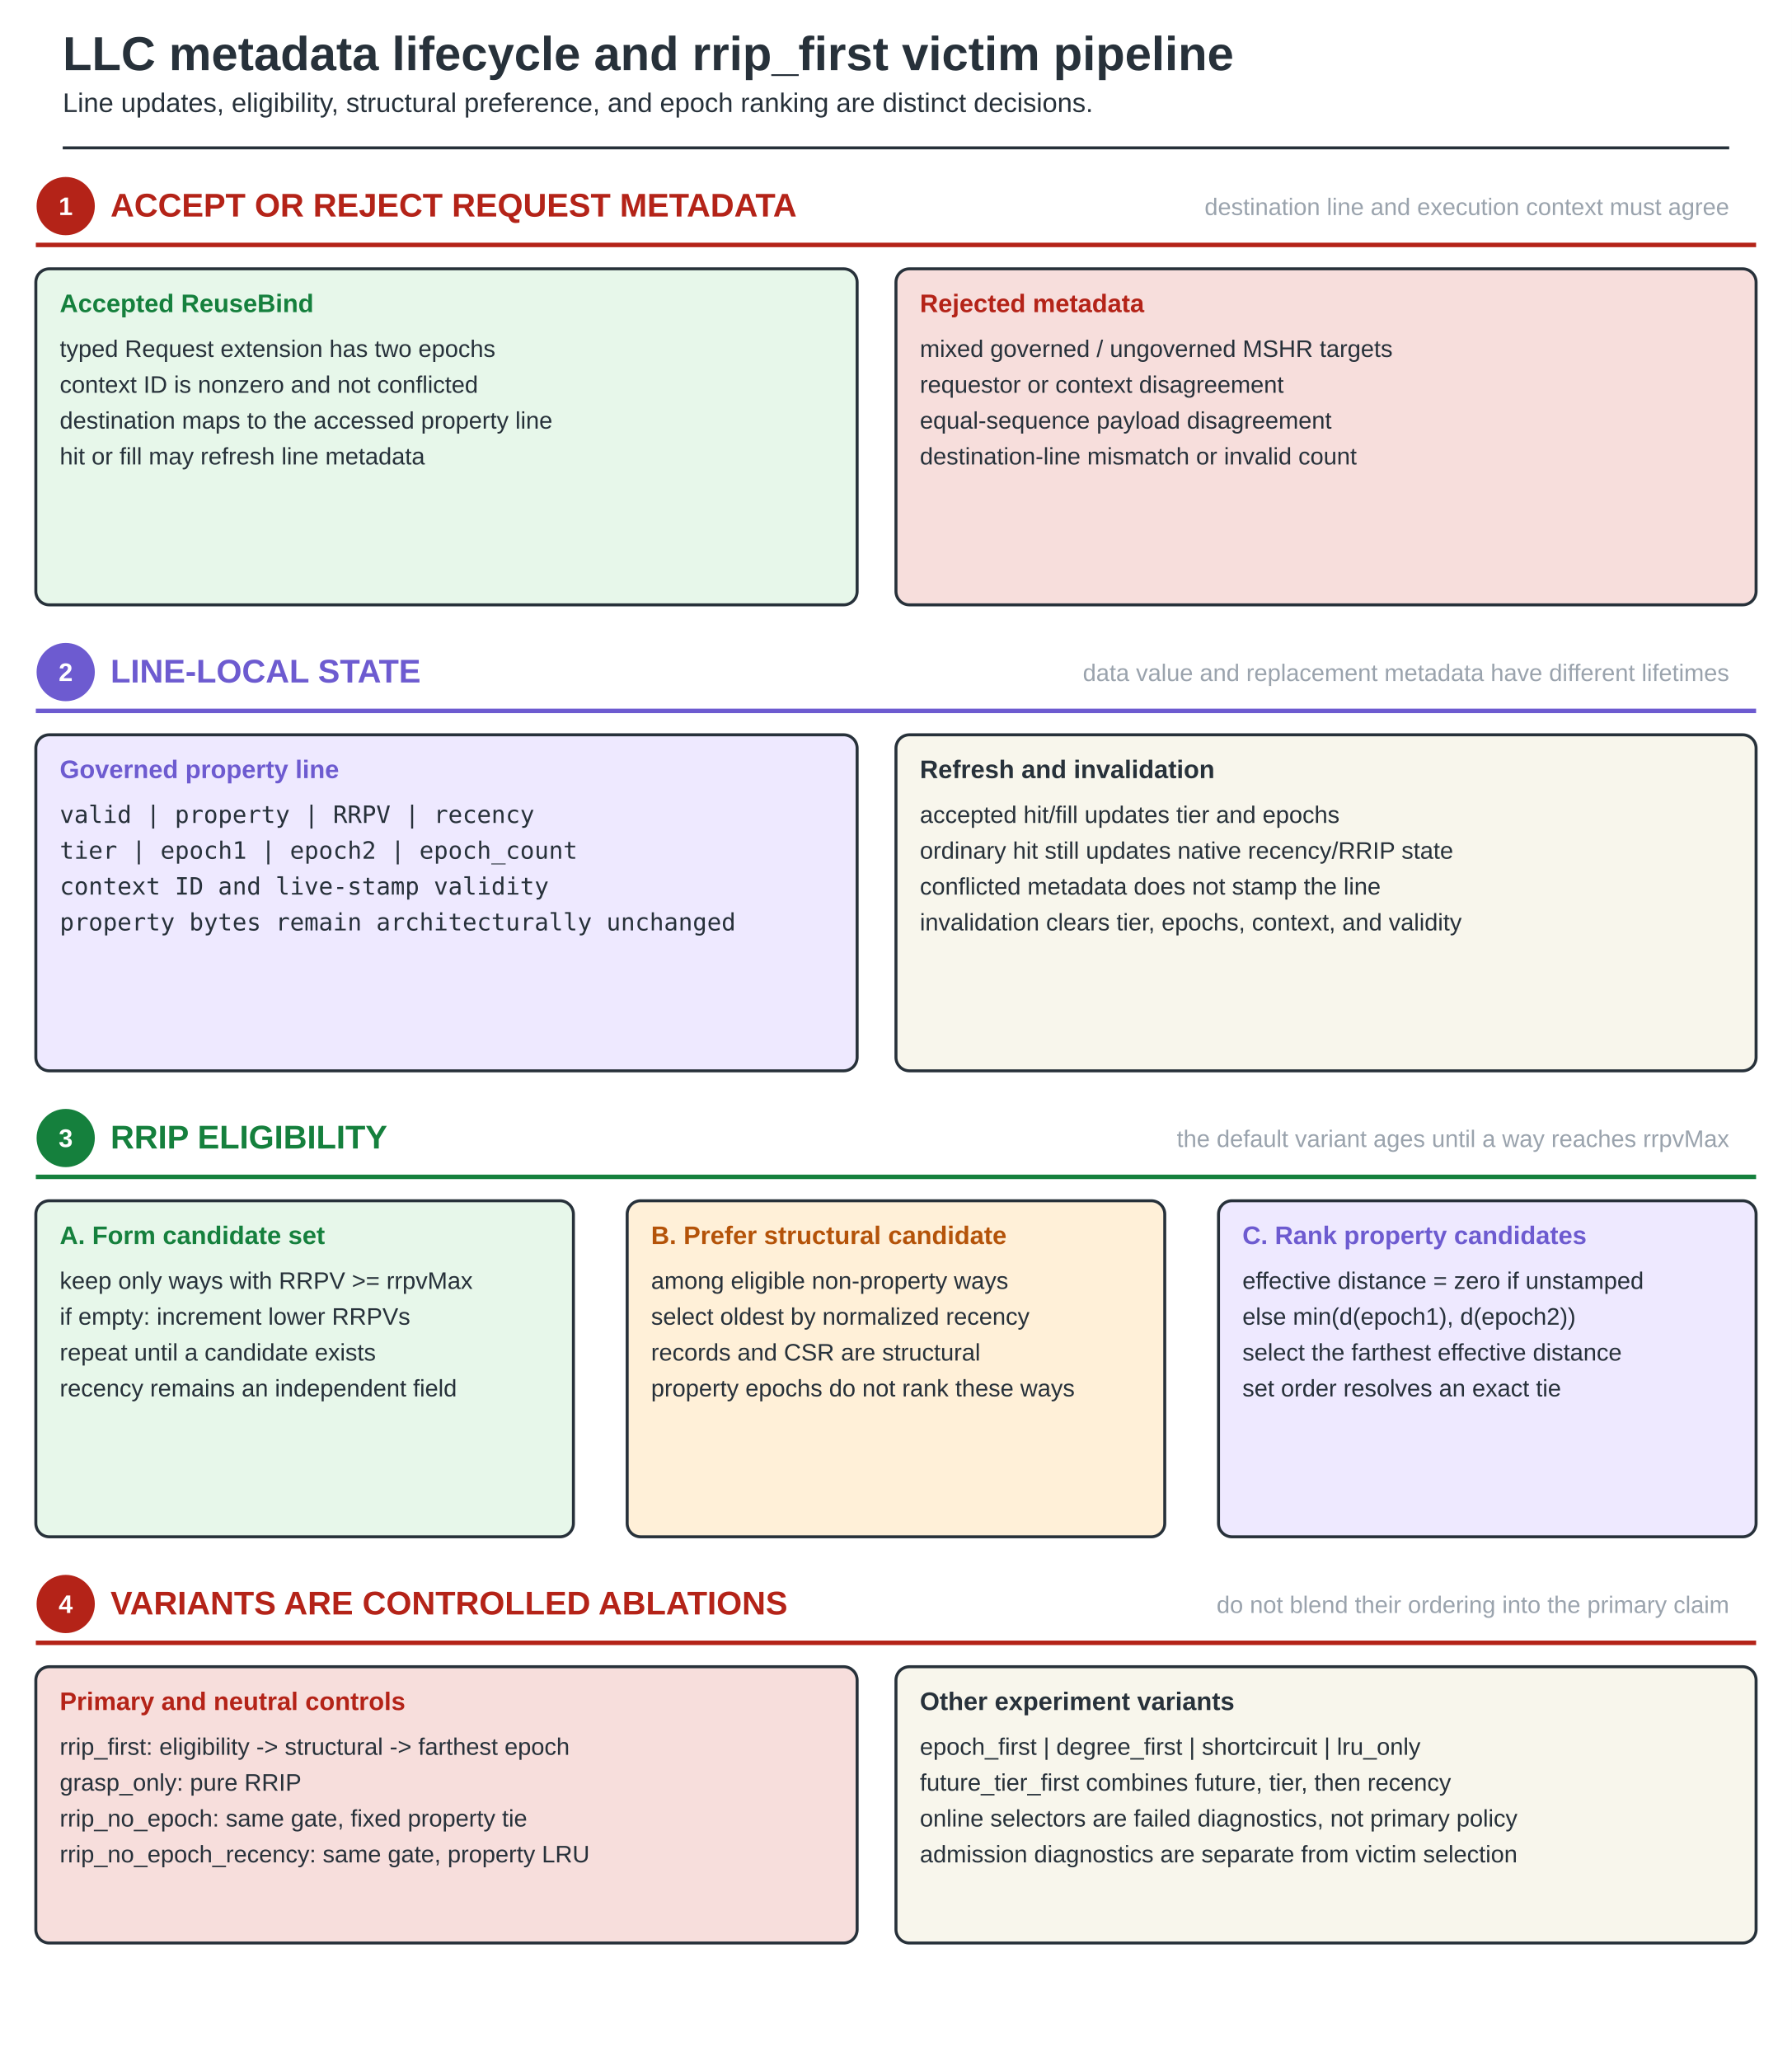
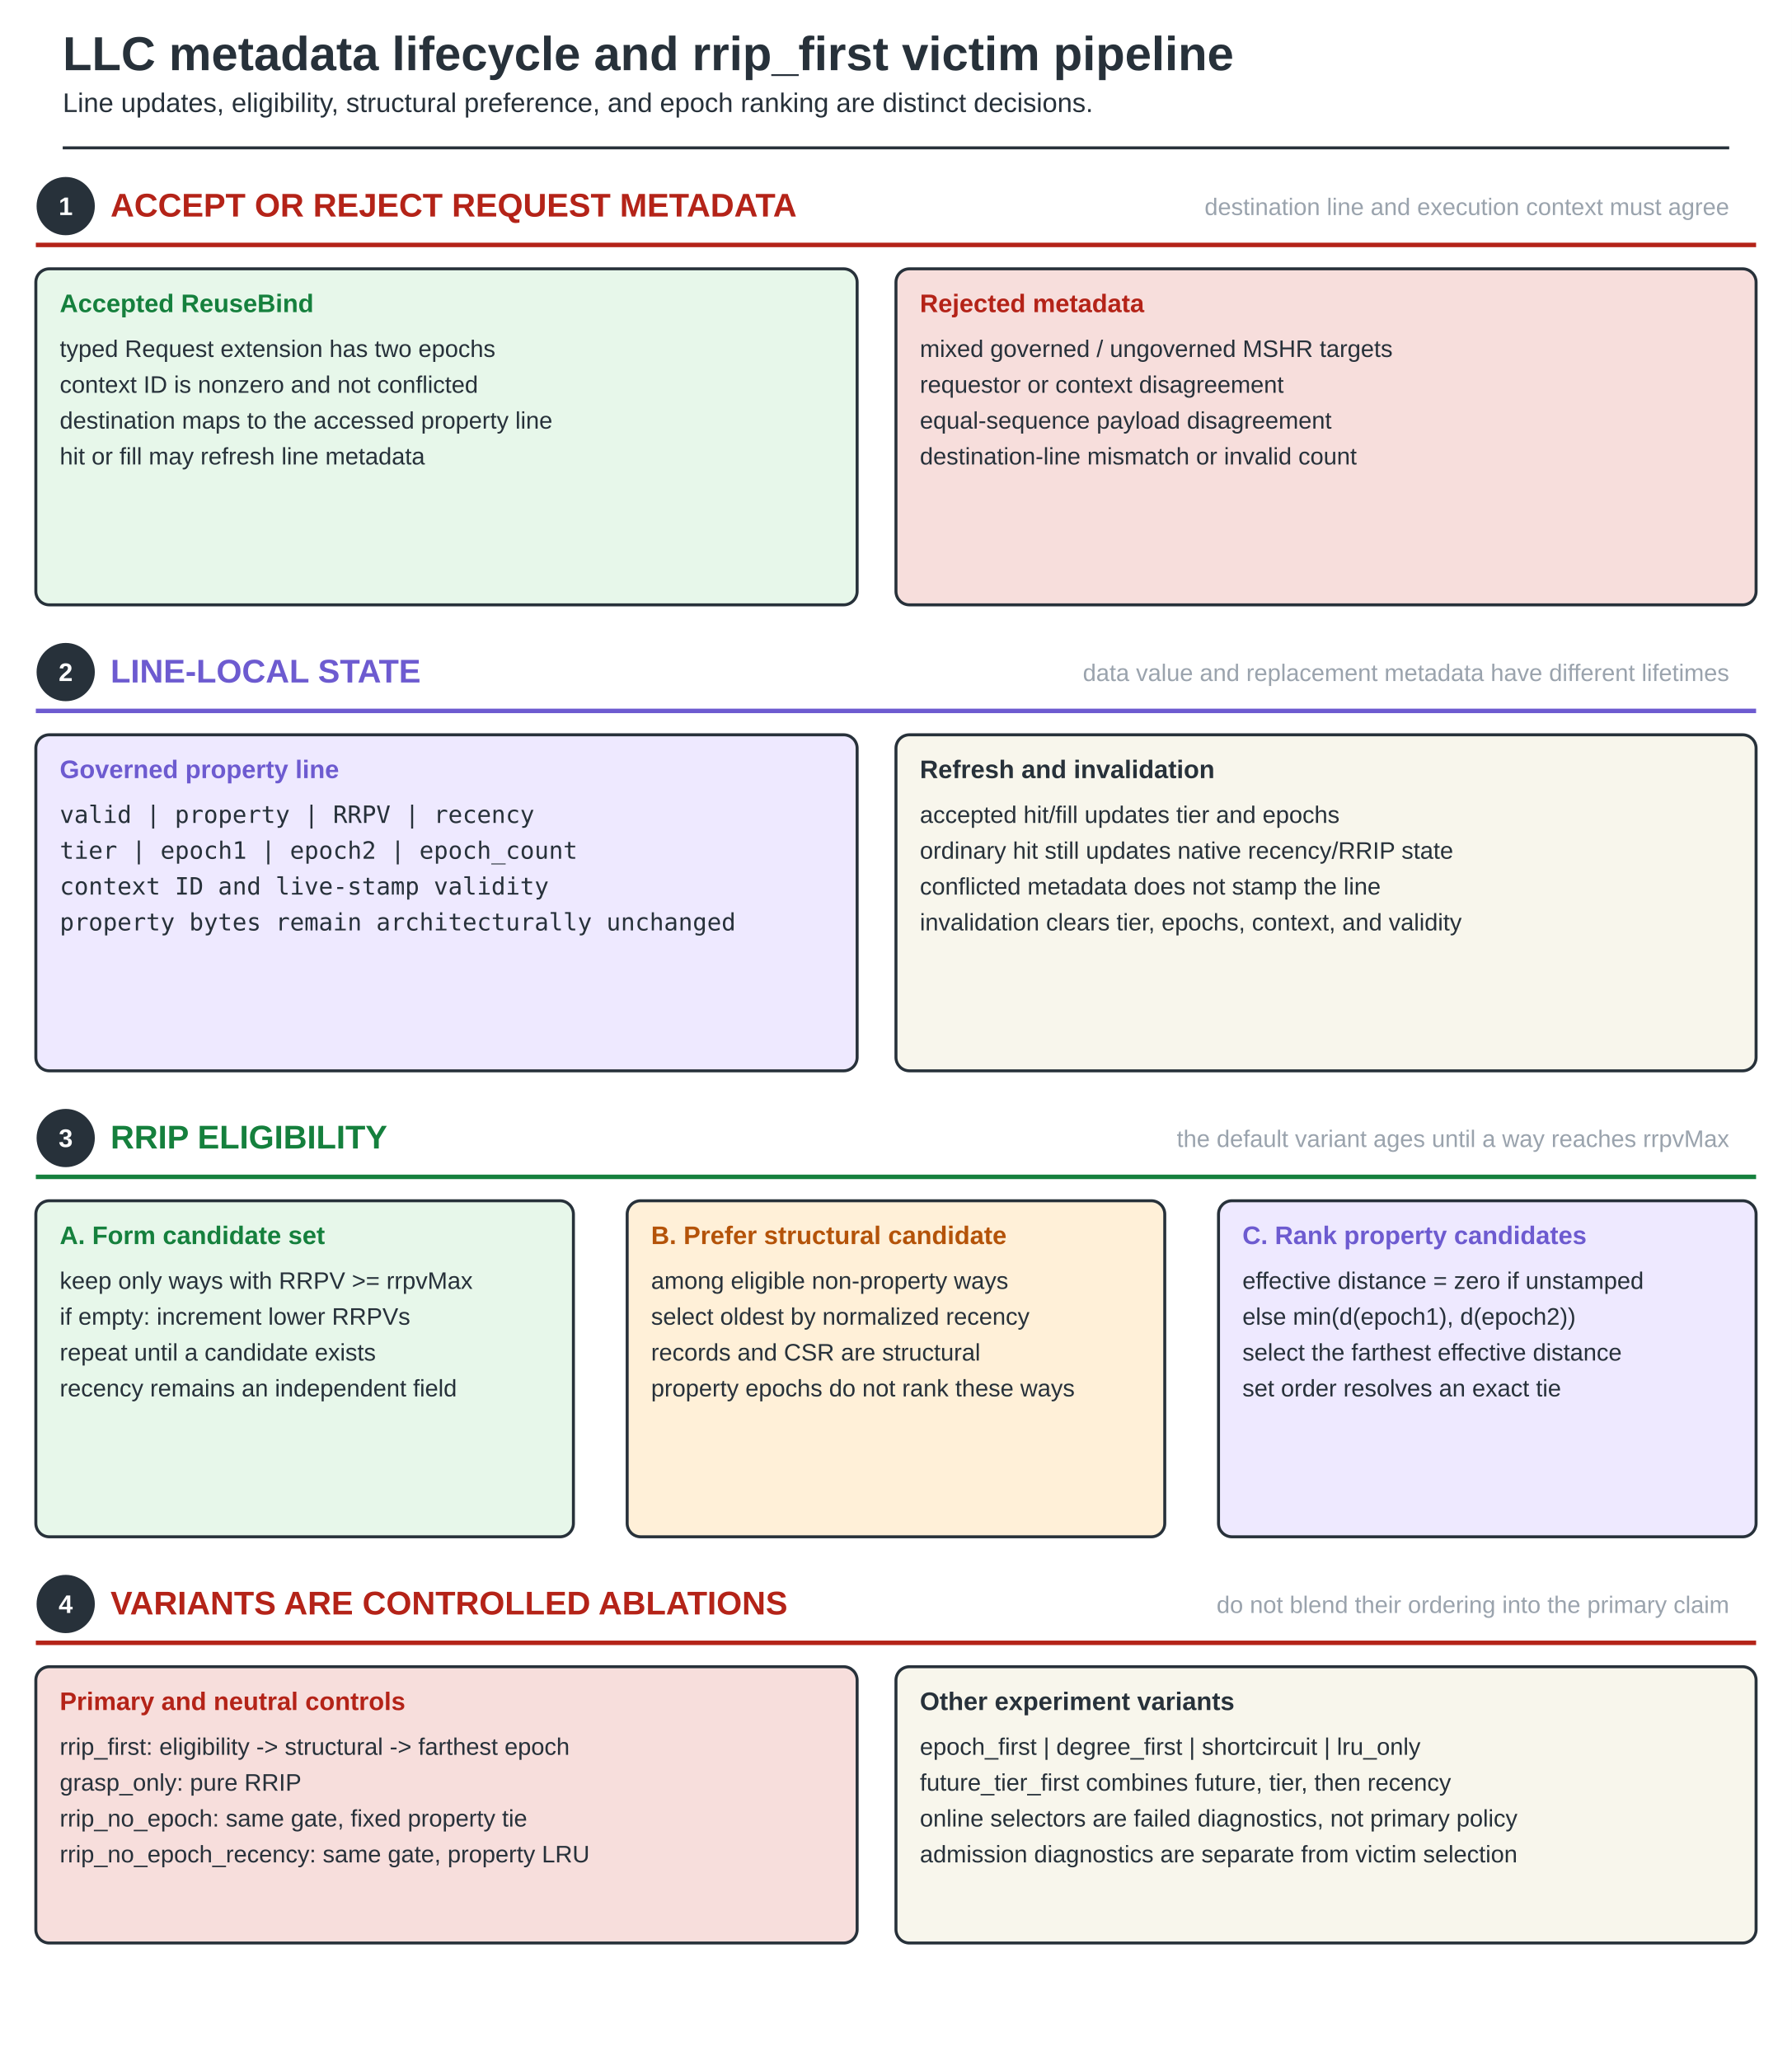
<svg xmlns="http://www.w3.org/2000/svg" width="1200" height="1380" viewBox="0 0 1200 1380" role="img" aria-labelledby="title desc" fill="#27313A" data-figure-schema="ecg-public/v1">
  <defs>
    <marker id="arrow-blue" viewBox="0 0 10 8" markerWidth="10" markerHeight="8" refX="10" refY="4" orient="auto" markerUnits="userSpaceOnUse">
      <path d="M0 0 L10 4 L0 8 Z" fill="#1769C2" />
    </marker>
    <marker id="arrow-green" viewBox="0 0 10 8" markerWidth="10" markerHeight="8" refX="10" refY="4" orient="auto" markerUnits="userSpaceOnUse">
      <path d="M0 0 L10 4 L0 8 Z" fill="#15803D" />
    </marker>
    <marker id="arrow-amber" viewBox="0 0 10 8" markerWidth="10" markerHeight="8" refX="10" refY="4" orient="auto" markerUnits="userSpaceOnUse">
      <path d="M0 0 L10 4 L0 8 Z" fill="#B45309" />
    </marker>
    <marker id="arrow-red" viewBox="0 0 10 8" markerWidth="10" markerHeight="8" refX="10" refY="4" orient="auto" markerUnits="userSpaceOnUse">
      <path d="M0 0 L10 4 L0 8 Z" fill="#B42318" />
    </marker>
    <marker id="arrow-purple" viewBox="0 0 10 8" markerWidth="10" markerHeight="8" refX="10" refY="4" orient="auto" markerUnits="userSpaceOnUse">
      <path d="M0 0 L10 4 L0 8 Z" fill="#6D5BD0" />
    </marker>
    <marker id="arrow-gray" viewBox="0 0 10 8" markerWidth="10" markerHeight="8" refX="10" refY="4" orient="auto" markerUnits="userSpaceOnUse">
      <path d="M0 0 L10 4 L0 8 Z" fill="#9AA3AD" />
    </marker>
    <marker id="arrow-ink" viewBox="0 0 10 8" markerWidth="10" markerHeight="8" refX="10" refY="4" orient="auto" markerUnits="userSpaceOnUse">
      <path d="M0 0 L10 4 L0 8 Z" fill="#27313A" />
    </marker>
    <style>
      :root { color-scheme: light dark; }
      @media (prefers-color-scheme: dark) {
        [fill="#FFFFFF"]{fill:#1E2327}[stroke="#FFFFFF"]{stroke:#1E2327}
        [fill="#F8F6EC"]{fill:#252A2E}[stroke="#F8F6EC"]{stroke:#252A2E}
        [fill="#EDF5FF"]{fill:#273846}[stroke="#EDF5FF"]{stroke:#273846}
        [fill="#E7F7EA"]{fill:#24382A}[stroke="#E7F7EA"]{stroke:#24382A}
        [fill="#FFF0D8"]{fill:#3B3122}[stroke="#FFF0D8"]{stroke:#3B3122}
        [fill="#F7DEDC"]{fill:#3D292A}[stroke="#F7DEDC"]{stroke:#3D292A}
        [fill="#EEE9FF"]{fill:#302C3C}[stroke="#EEE9FF"]{stroke:#302C3C}
        [fill="#27313A"]{fill:#ECE7DD}[stroke="#27313A"]{stroke:#ECE7DD}
        [fill="#9AA3AD"]{fill:#747D86}[stroke="#9AA3AD"]{stroke:#747D86}
        [fill="#1769C2"]{fill:#63A8FF}[stroke="#1769C2"]{stroke:#63A8FF}
        [fill="#15803D"]{fill:#63D68B}[stroke="#15803D"]{stroke:#63D68B}
        [fill="#B45309"]{fill:#F0B35A}[stroke="#B45309"]{stroke:#F0B35A}
        [fill="#6D5BD0"]{fill:#A79BF0}[stroke="#6D5BD0"]{stroke:#A79BF0}
        [fill="#B42318"]{fill:#F09B95}[stroke="#B42318"]{stroke:#F09B95}
      }
      .sans{font-family:Arial,Helvetica,sans-serif}
      .mono{font-family:"SFMono-Regular",Consolas,monospace}
      .title{font-size:32px;font-weight:700}
      .subtitle{font-size:18px}
      .heading{font-size:22px;font-weight:700}
      .label{font-size:17px;font-weight:700}
      .body{font-size:16px}
</style>
  </defs>
  <rect x="0" y="0" width="1200" height="1380" fill="#FFFFFF" />
  <text x="42" y="47" text-anchor="start" class="sans title" fill="#27313A" font-weight="700">LLC metadata lifecycle and rrip_first victim pipeline</text>
  <text x="42" y="75" text-anchor="start" class="sans subtitle" fill="#27313A">Line updates, eligibility, structural preference, and epoch ranking are distinct decisions.</text>
  <line x1="42" y1="99" x2="1158" y2="99" stroke="#27313A" stroke-width="2" />
-   <circle cx="44" cy="138" r="19" fill="#B42318" stroke="#B42318" stroke-width="1" />
+   <circle cx="44" cy="138" r="19" fill="#27313A" stroke="#27313A" stroke-width="1" />
  <text x="44" y="144" text-anchor="middle" class="sans label" fill="#FFFFFF" font-weight="700">1</text>
  <text x="74" y="145" text-anchor="start" class="sans heading" fill="#B42318" font-weight="700">ACCEPT OR REJECT REQUEST METADATA</text>
  <text x="1158" y="144" text-anchor="end" class="sans body" fill="#9AA3AD">destination line and execution context must agree</text>
  <line x1="24" y1="164" x2="1176" y2="164" stroke="#B42318" stroke-width="3" />
  <rect x="24" y="180" width="550" height="225" rx="9" fill="#E7F7EA" stroke="#27313A" stroke-width="2" />
  <text x="40" y="209" text-anchor="start" class="sans label" fill="#15803D" font-weight="700">Accepted ReuseBind</text>
  <text x="40" y="239" text-anchor="start" class="sans body" fill="#27313A">typed Request extension has two epochs</text>
  <text x="40" y="263" text-anchor="start" class="sans body" fill="#27313A">context ID is nonzero and not conflicted</text>
  <text x="40" y="287" text-anchor="start" class="sans body" fill="#27313A">destination maps to the accessed property line</text>
  <text x="40" y="311" text-anchor="start" class="sans body" fill="#27313A">hit or fill may refresh line metadata</text>
  <rect x="600" y="180" width="576" height="225" rx="9" fill="#F7DEDC" stroke="#27313A" stroke-width="2" />
  <text x="616" y="209" text-anchor="start" class="sans label" fill="#B42318" font-weight="700">Rejected metadata</text>
  <text x="616" y="239" text-anchor="start" class="sans body" fill="#27313A">mixed governed / ungoverned MSHR targets</text>
  <text x="616" y="263" text-anchor="start" class="sans body" fill="#27313A">requestor or context disagreement</text>
  <text x="616" y="287" text-anchor="start" class="sans body" fill="#27313A">equal-sequence payload disagreement</text>
  <text x="616" y="311" text-anchor="start" class="sans body" fill="#27313A">destination-line mismatch or invalid count</text>
-   <circle cx="44" cy="450" r="19" fill="#6D5BD0" stroke="#6D5BD0" stroke-width="1" />
+   <circle cx="44" cy="450" r="19" fill="#27313A" stroke="#27313A" stroke-width="1" />
  <text x="44" y="456" text-anchor="middle" class="sans label" fill="#FFFFFF" font-weight="700">2</text>
  <text x="74" y="457" text-anchor="start" class="sans heading" fill="#6D5BD0" font-weight="700">LINE-LOCAL STATE</text>
  <text x="1158" y="456" text-anchor="end" class="sans body" fill="#9AA3AD">data value and replacement metadata have different lifetimes</text>
  <line x1="24" y1="476" x2="1176" y2="476" stroke="#6D5BD0" stroke-width="3" />
  <rect x="24" y="492" width="550" height="225" rx="9" fill="#EEE9FF" stroke="#27313A" stroke-width="2" />
  <text x="40" y="521" text-anchor="start" class="sans label" fill="#6D5BD0" font-weight="700">Governed property line</text>
  <text x="40" y="551" text-anchor="start" class="mono body" fill="#27313A">valid | property | RRPV | recency</text>
  <text x="40" y="575" text-anchor="start" class="mono body" fill="#27313A">tier | epoch1 | epoch2 | epoch_count</text>
  <text x="40" y="599" text-anchor="start" class="mono body" fill="#27313A">context ID and live-stamp validity</text>
  <text x="40" y="623" text-anchor="start" class="mono body" fill="#27313A">property bytes remain architecturally unchanged</text>
  <rect x="600" y="492" width="576" height="225" rx="9" fill="#F8F6EC" stroke="#27313A" stroke-width="2" />
  <text x="616" y="521" text-anchor="start" class="sans label" fill="#27313A" font-weight="700">Refresh and invalidation</text>
  <text x="616" y="551" text-anchor="start" class="sans body" fill="#27313A">accepted hit/fill updates tier and epochs</text>
  <text x="616" y="575" text-anchor="start" class="sans body" fill="#27313A">ordinary hit still updates native recency/RRIP state</text>
  <text x="616" y="599" text-anchor="start" class="sans body" fill="#27313A">conflicted metadata does not stamp the line</text>
  <text x="616" y="623" text-anchor="start" class="sans body" fill="#27313A">invalidation clears tier, epochs, context, and validity</text>
-   <circle cx="44" cy="762" r="19" fill="#15803D" stroke="#15803D" stroke-width="1" />
+   <circle cx="44" cy="762" r="19" fill="#27313A" stroke="#27313A" stroke-width="1" />
  <text x="44" y="768" text-anchor="middle" class="sans label" fill="#FFFFFF" font-weight="700">3</text>
  <text x="74" y="769" text-anchor="start" class="sans heading" fill="#15803D" font-weight="700">RRIP ELIGIBILITY</text>
  <text x="1158" y="768" text-anchor="end" class="sans body" fill="#9AA3AD">the default variant ages until a way reaches rrpvMax</text>
  <line x1="24" y1="788" x2="1176" y2="788" stroke="#15803D" stroke-width="3" />
  <rect x="24" y="804" width="360" height="225" rx="9" fill="#E7F7EA" stroke="#27313A" stroke-width="2" />
  <text x="40" y="833" text-anchor="start" class="sans label" fill="#15803D" font-weight="700">A. Form candidate set</text>
  <text x="40" y="863" text-anchor="start" class="sans body" fill="#27313A">keep only ways with RRPV &gt;= rrpvMax</text>
  <text x="40" y="887" text-anchor="start" class="sans body" fill="#27313A">if empty: increment lower RRPVs</text>
  <text x="40" y="911" text-anchor="start" class="sans body" fill="#27313A">repeat until a candidate exists</text>
  <text x="40" y="935" text-anchor="start" class="sans body" fill="#27313A">recency remains an independent field</text>
  <rect x="420" y="804" width="360" height="225" rx="9" fill="#FFF0D8" stroke="#27313A" stroke-width="2" />
  <text x="436" y="833" text-anchor="start" class="sans label" fill="#B45309" font-weight="700">B. Prefer structural candidate</text>
  <text x="436" y="863" text-anchor="start" class="sans body" fill="#27313A">among eligible non-property ways</text>
  <text x="436" y="887" text-anchor="start" class="sans body" fill="#27313A">select oldest by normalized recency</text>
  <text x="436" y="911" text-anchor="start" class="sans body" fill="#27313A">records and CSR are structural</text>
  <text x="436" y="935" text-anchor="start" class="sans body" fill="#27313A">property epochs do not rank these ways</text>
  <rect x="816" y="804" width="360" height="225" rx="9" fill="#EEE9FF" stroke="#27313A" stroke-width="2" />
  <text x="832" y="833" text-anchor="start" class="sans label" fill="#6D5BD0" font-weight="700">C. Rank property candidates</text>
  <text x="832" y="863" text-anchor="start" class="sans body" fill="#27313A">effective distance = zero if unstamped</text>
  <text x="832" y="887" text-anchor="start" class="sans body" fill="#27313A">else min(d(epoch1), d(epoch2))</text>
  <text x="832" y="911" text-anchor="start" class="sans body" fill="#27313A">select the farthest effective distance</text>
  <text x="832" y="935" text-anchor="start" class="sans body" fill="#27313A">set order resolves an exact tie</text>
-   <circle cx="44" cy="1074" r="19" fill="#B42318" stroke="#B42318" stroke-width="1" />
+   <circle cx="44" cy="1074" r="19" fill="#27313A" stroke="#27313A" stroke-width="1" />
  <text x="44" y="1080" text-anchor="middle" class="sans label" fill="#FFFFFF" font-weight="700">4</text>
  <text x="74" y="1081" text-anchor="start" class="sans heading" fill="#B42318" font-weight="700">VARIANTS ARE CONTROLLED ABLATIONS</text>
  <text x="1158" y="1080" text-anchor="end" class="sans body" fill="#9AA3AD">do not blend their ordering into the primary claim</text>
  <line x1="24" y1="1100" x2="1176" y2="1100" stroke="#B42318" stroke-width="3" />
  <rect x="24" y="1116" width="550" height="185" rx="9" fill="#F7DEDC" stroke="#27313A" stroke-width="2" />
  <text x="40" y="1145" text-anchor="start" class="sans label" fill="#B42318" font-weight="700">Primary and neutral controls</text>
  <text x="40" y="1175" text-anchor="start" class="sans body" fill="#27313A">rrip_first: eligibility -&gt; structural -&gt; farthest epoch</text>
  <text x="40" y="1199" text-anchor="start" class="sans body" fill="#27313A">grasp_only: pure RRIP</text>
  <text x="40" y="1223" text-anchor="start" class="sans body" fill="#27313A">rrip_no_epoch: same gate, fixed property tie</text>
  <text x="40" y="1247" text-anchor="start" class="sans body" fill="#27313A">rrip_no_epoch_recency: same gate, property LRU</text>
  <rect x="600" y="1116" width="576" height="185" rx="9" fill="#F8F6EC" stroke="#27313A" stroke-width="2" />
  <text x="616" y="1145" text-anchor="start" class="sans label" fill="#27313A" font-weight="700">Other experiment variants</text>
  <text x="616" y="1175" text-anchor="start" class="sans body" fill="#27313A">epoch_first | degree_first | shortcircuit | lru_only</text>
  <text x="616" y="1199" text-anchor="start" class="sans body" fill="#27313A">future_tier_first combines future, tier, then recency</text>
  <text x="616" y="1223" text-anchor="start" class="sans body" fill="#27313A">online selectors are failed diagnostics, not primary policy</text>
  <text x="616" y="1247" text-anchor="start" class="sans body" fill="#27313A">admission diagnostics are separate from victim selection</text>
</svg>
